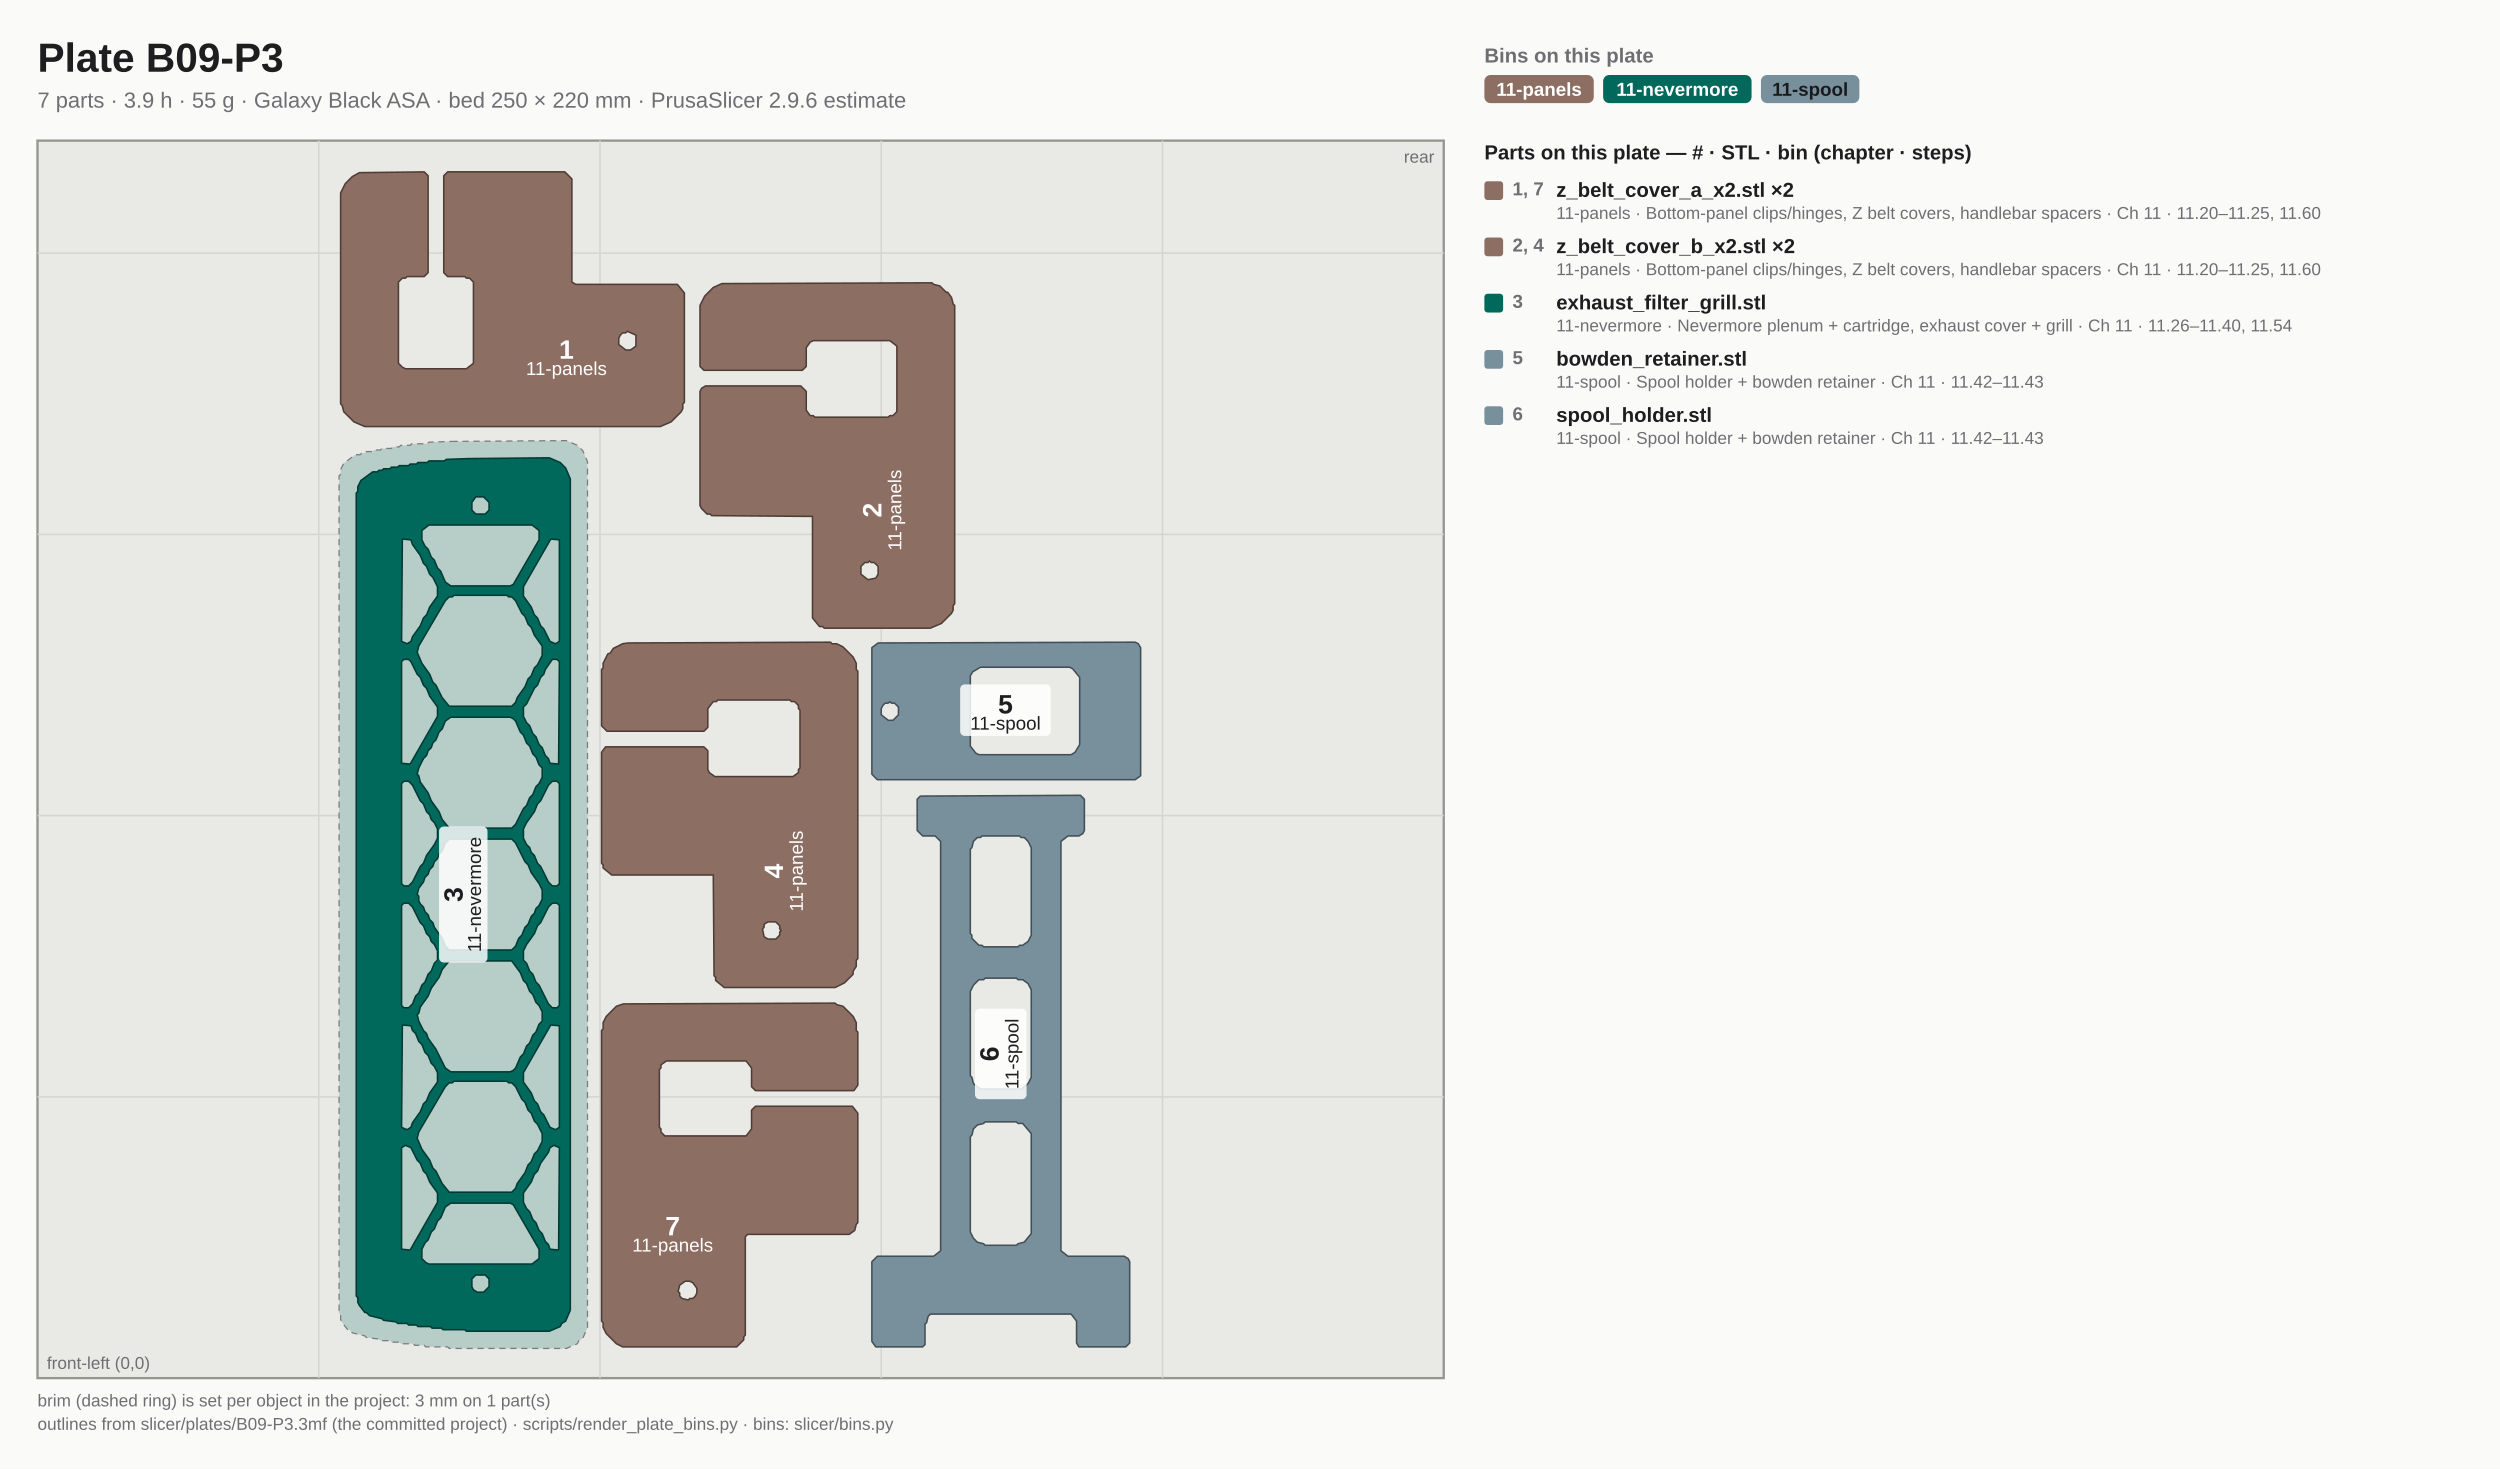
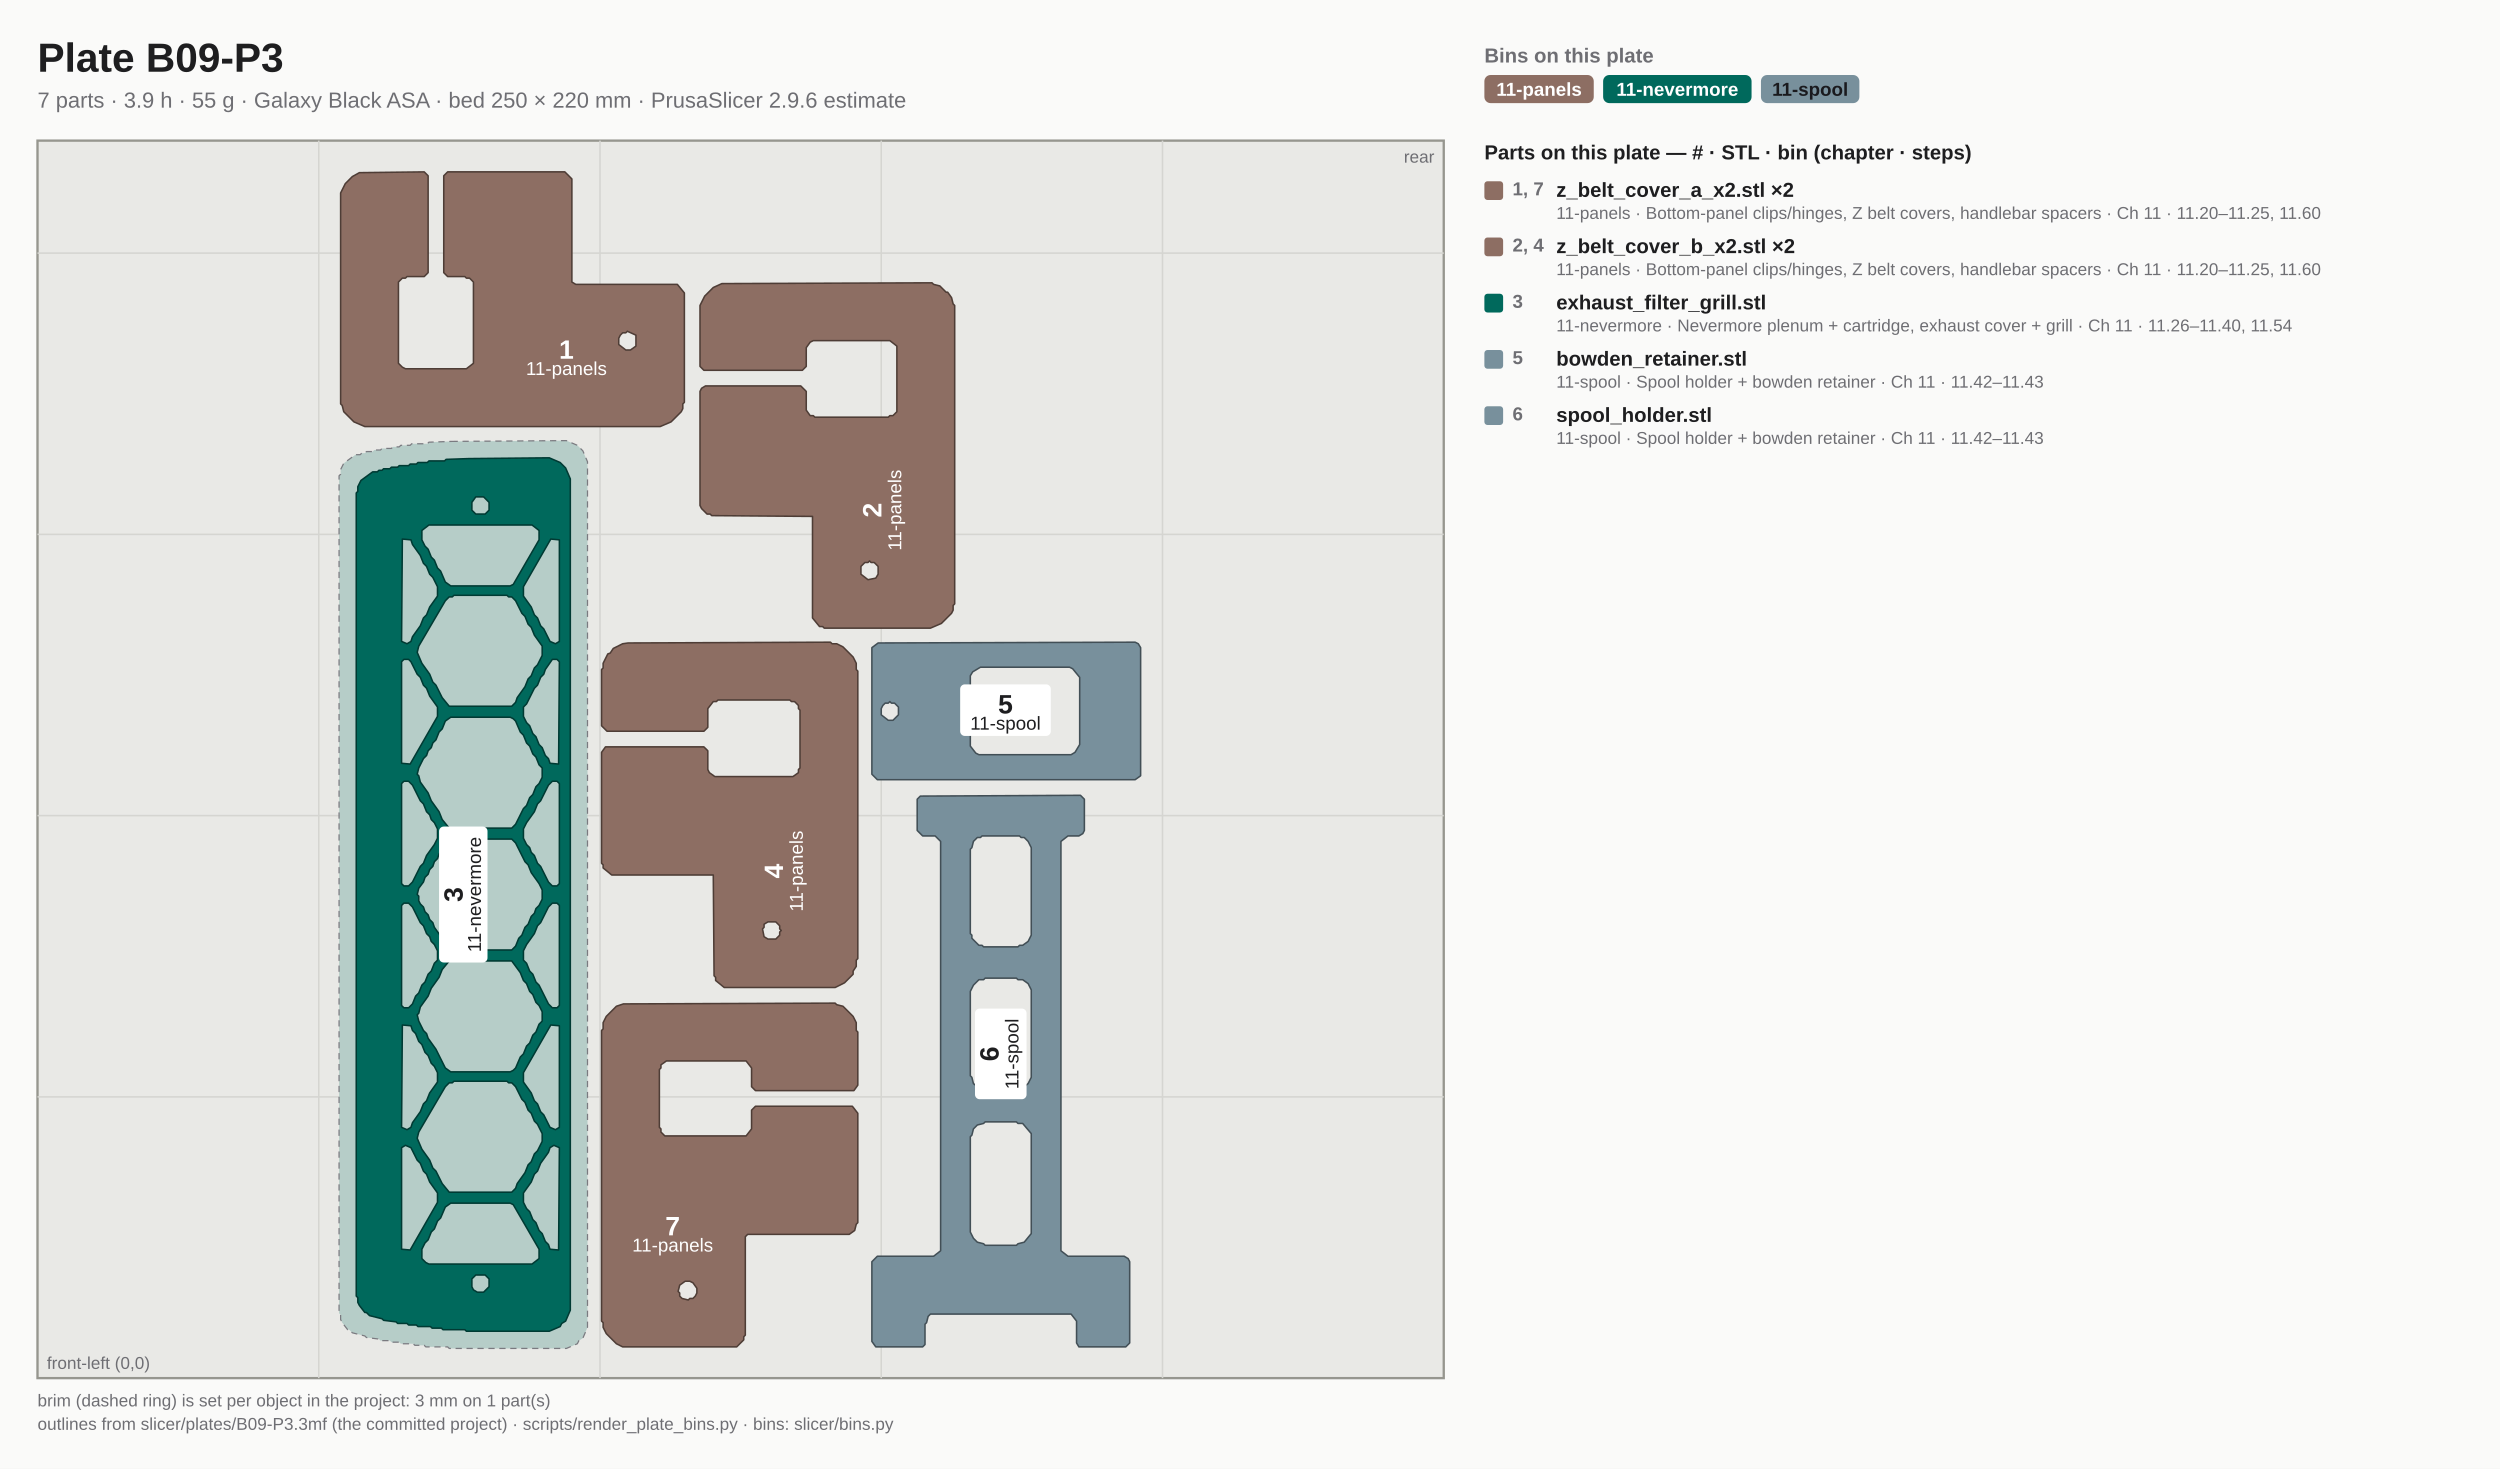
<svg xmlns="http://www.w3.org/2000/svg" width="1600" height="940" viewBox="0 0 1600 940" font-family="Arial, Helvetica, 'DejaVu Sans', sans-serif">
  <rect x="0" y="0" width="1600" height="940" fill="#fafaf9" />
  <text x="24.0" y="45.9" font-size="26" fill="#1e1e20" text-anchor="start" font-weight="bold">Plate B09-P3</text>
  <text x="24.0" y="68.9" font-size="14" fill="#6e6e73" text-anchor="start">7 parts  ·  3.9 h  ·  55 g  ·  Galaxy Black ASA  ·  bed 250 × 220 mm  ·  PrusaSlicer 2.9.6 estimate</text>
  <rect x="24.0" y="90.0" width="900.0" height="792.0" fill="#e9e9e6" stroke="#96968f" stroke-width="1.5" />
  <line x1="204.0" y1="90.0" x2="204.0" y2="882.0" stroke="#d5d5d1" stroke-width="1.0" />
  <line x1="384.0" y1="90.0" x2="384.0" y2="882.0" stroke="#d5d5d1" stroke-width="1.0" />
  <line x1="564.0" y1="90.0" x2="564.0" y2="882.0" stroke="#d5d5d1" stroke-width="1.0" />
  <line x1="744.0" y1="90.0" x2="744.0" y2="882.0" stroke="#d5d5d1" stroke-width="1.0" />
  <line x1="24.0" y1="702.0" x2="924.0" y2="702.0" stroke="#d5d5d1" stroke-width="1.0" />
  <line x1="24.0" y1="522.0" x2="924.0" y2="522.0" stroke="#d5d5d1" stroke-width="1.0" />
  <line x1="24.0" y1="342.0" x2="924.0" y2="342.0" stroke="#d5d5d1" stroke-width="1.0" />
  <line x1="24.0" y1="162.0" x2="924.0" y2="162.0" stroke="#d5d5d1" stroke-width="1.0" />
  <text x="30.0" y="876.1" font-size="11" fill="#6e6e73" text-anchor="start">front-left (0,0)</text>
  <text x="918.0" y="104.1" font-size="11" fill="#6e6e73" text-anchor="end">rear</text>
  <path d="M289.0,282.5 362.5,282.0 369.5,285.0 373.0,288.5 376.0,295.5 376.0,849.5 373.0,856.5 370.5,858.0 369.5,860.0 362.5,863.0 287.5,863.0 286.5,862.0 272.5,862.0 271.5,861.0 265.5,861.0 264.5,860.0 256.5,860.0 255.5,859.0 250.5,859.0 249.5,858.0 243.5,858.0 242.5,857.0 234.5,856.0 233.5,855.0 225.5,853.0 223.5,851.0 222.5,851.0 219.0,846.5 218.0,844.5 218.0,841.5 217.0,840.5 217.0,304.5 218.0,303.5 218.0,300.5 220.0,296.5 227.5,291.0 230.5,291.0 231.5,290.0 233.5,290.0 234.5,289.0 238.5,289.0 239.5,288.0 243.5,288.0 244.5,287.0 250.5,287.0 251.5,286.0 255.5,286.0 256.5,285.0 262.5,285.0 263.5,284.0 273.5,284.0 274.5,283.0Z" fill-rule="evenodd" fill="#b6cdc8" stroke="#7a7a80" stroke-width="0.8" stroke-linejoin="round" stroke-dasharray="4 3" />
  <path d="M300.0,293.5 351.5,293.0 358.5,296.0 362.0,299.5 365.0,306.5 365.0,838.5 362.0,845.5 359.5,847.0 358.5,849.0 351.5,852.0 298.5,852.0 297.5,851.0 283.5,851.0 282.5,850.0 276.5,850.0 275.5,849.0 267.5,849.0 266.5,848.0 261.5,848.0 260.5,847.0 254.5,847.0 253.5,846.0 245.5,845.0 244.5,844.0 236.5,842.0 234.5,840.0 233.5,840.0 230.0,835.5 229.0,833.5 229.0,830.5 228.0,829.5 228.0,315.5 229.0,314.5 229.0,311.5 231.0,307.5 238.5,302.0 241.5,302.0 242.5,301.0 244.5,301.0 245.5,300.0 249.5,300.0 250.5,299.0 254.5,299.0 255.5,298.0 261.5,298.0 262.5,297.0 266.5,297.0 267.5,296.0 273.5,296.0 274.5,295.0 284.5,295.0 285.5,294.0Z M304.5,318.0 302.0,321.5 302.0,326.5 304.5,329.0 310.5,329.0 313.0,326.5 313.0,321.5 309.5,318.0Z M274.5,336.0 270.0,339.5 270.0,345.5 272.0,349.5 274.0,351.5 276.0,356.5 278.0,358.5 280.0,363.5 282.0,365.5 285.0,372.5 288.5,375.0 326.5,375.0 328.5,374.0 345.0,345.5 345.0,339.5 340.5,336.0Z M257.5,345.0 257.0,410.5 260.5,412.0 263.0,410.5 264.0,407.5 269.0,400.5 271.0,395.5 273.0,393.5 275.0,388.5 280.0,381.5 280.0,375.5 277.0,369.5 275.0,367.5 273.0,362.5 271.0,360.5 269.0,355.5 264.0,348.5 263.0,345.5Z M352.5,345.0 335.0,375.5 335.0,381.5 340.0,388.5 342.0,393.5 344.0,395.5 346.0,400.5 348.0,402.5 352.0,410.5 355.5,412.0 358.0,410.5 358.0,345.5Z M290.5,381.0 289.5,382.0 287.5,382.0 285.0,384.5 268.0,413.5 267.0,417.5 270.0,424.5 275.0,431.5 277.0,436.5 279.0,438.5 283.0,446.5 287.5,452.0 327.5,452.0 330.0,449.5 331.0,446.5 336.0,439.5 338.0,434.5 340.0,432.5 342.0,427.5 344.0,425.5 347.0,419.5 347.0,413.5 342.0,406.5 340.0,401.5 338.0,399.5 336.0,394.5 334.0,392.5 330.0,384.5 327.5,382.0 325.5,382.0 324.5,381.0Z M258.5,422.0 257.0,423.5 257.0,488.5 262.5,489.0 280.0,458.5 280.0,452.5 275.0,445.5 273.0,440.5 271.0,438.5 269.0,433.5 267.0,431.5 263.0,423.5 261.5,422.0Z M353.5,422.0 349.0,428.5 348.0,431.5 346.0,433.5 344.0,438.5 342.0,440.5 337.0,450.5 335.0,452.5 335.0,458.5 337.0,462.5 339.0,464.5 341.0,469.5 343.0,471.5 345.0,476.5 347.0,478.5 349.0,483.5 351.0,485.5 352.0,488.5 357.5,489.0 358.0,423.5 356.5,422.0Z M288.5,459.0 285.0,461.5 283.0,466.5 281.0,468.5 279.0,473.5 277.0,475.5 276.0,478.5 274.0,480.5 273.0,483.5 271.0,485.5 268.0,491.5 267.0,495.5 268.0,496.5 269.0,500.5 274.0,507.5 276.0,512.5 281.0,519.5 283.0,524.5 287.5,530.0 327.5,530.0 330.0,527.5 335.0,517.5 337.0,515.5 339.0,510.5 341.0,508.5 343.0,503.5 345.0,501.5 347.0,497.5 347.0,491.5 345.0,489.5 343.0,484.5 341.0,482.5 339.0,477.5 337.0,475.5 335.0,470.5 333.0,468.5 330.0,461.5 328.5,460.0 326.5,459.0Z M258.5,500.0 257.0,501.5 257.0,565.5 258.5,567.0 261.5,567.0 264.0,564.5 269.0,554.5 271.0,552.5 273.0,547.5 278.0,540.5 280.0,536.5 280.0,530.5 278.0,526.5 276.0,524.5 275.0,521.5 273.0,519.5 271.0,514.5 269.0,512.5 264.0,502.5 261.5,500.0Z M353.5,500.0 351.0,502.5 346.0,512.5 344.0,514.5 342.0,519.5 337.0,526.5 335.0,530.5 335.0,536.5 337.0,540.5 339.0,542.5 340.0,545.5 342.0,547.5 344.0,552.5 346.0,554.5 351.0,564.5 353.5,567.0 356.5,567.0 358.0,565.5 358.0,501.5 356.5,500.0Z M287.5,537.0 285.0,539.5 283.0,544.5 281.0,546.5 280.0,549.5 278.0,551.5 277.0,554.5 275.0,556.5 274.0,559.5 272.0,561.5 271.0,564.5 268.0,568.5 267.0,572.5 268.0,573.5 268.0,576.5 269.0,578.5 271.0,580.5 272.0,583.5 274.0,585.5 275.0,588.5 277.0,590.5 278.0,593.5 283.0,600.5 285.0,605.5 287.5,608.0 327.5,608.0 330.0,605.5 332.0,600.5 334.0,598.5 336.0,593.5 338.0,591.5 340.0,586.5 342.0,584.5 343.0,581.5 345.0,579.5 347.0,575.5 347.0,569.5 345.0,565.5 340.0,558.5 338.0,553.5 336.0,551.5 330.0,539.5 327.5,537.0Z M258.5,578.0 257.0,579.5 257.0,643.5 258.5,645.0 261.5,645.0 264.0,642.5 266.0,637.5 268.0,635.5 270.0,630.5 272.0,628.5 274.0,623.5 276.0,621.5 278.0,616.5 280.0,614.5 280.0,608.5 278.0,604.5 276.0,602.5 275.0,599.5 273.0,597.5 271.0,592.5 269.0,590.5 264.0,580.5 261.5,578.0Z M353.5,578.0 351.0,580.5 346.0,590.5 344.0,592.5 342.0,597.5 337.0,604.5 335.0,608.5 335.0,614.5 337.0,616.5 339.0,621.5 341.0,623.5 343.0,628.5 345.0,630.5 351.0,642.5 353.5,645.0 356.5,645.0 358.0,643.5 358.0,579.5 356.5,578.0Z M287.5,615.0 283.0,620.5 281.0,625.5 276.0,632.5 274.0,637.5 269.0,644.5 268.0,648.5 267.0,649.5 268.0,653.5 271.0,659.5 273.0,661.5 274.0,664.5 279.0,671.5 285.0,683.5 288.5,686.0 326.5,686.0 328.5,685.0 330.0,683.5 333.0,676.5 335.0,674.5 337.0,669.5 339.0,667.5 341.0,662.5 343.0,660.5 345.0,655.5 347.0,653.5 347.0,647.5 345.0,643.5 343.0,641.5 341.0,636.5 339.0,634.5 337.0,629.5 335.0,627.5 333.0,622.5 327.5,615.0Z M257.5,656.0 257.0,721.5 260.5,723.0 263.0,721.5 264.0,718.5 269.0,711.5 271.0,706.5 273.0,704.5 275.0,699.5 280.0,692.5 280.0,686.5 278.0,682.5 276.0,680.5 274.0,675.5 272.0,673.5 270.0,668.5 268.0,666.5 266.0,661.5 264.0,659.5 263.0,656.5Z M352.5,656.0 335.0,686.5 335.0,692.5 340.0,699.5 342.0,704.5 344.0,706.5 346.0,711.5 348.0,713.5 352.0,721.5 355.5,723.0 358.0,721.5 358.0,656.5Z M290.5,692.0 289.5,693.0 287.5,693.0 285.0,695.5 268.0,724.5 267.0,728.5 270.0,735.5 275.0,742.5 277.0,747.5 279.0,749.5 283.0,757.5 287.5,763.0 327.5,763.0 330.0,760.5 331.0,757.5 336.0,750.5 338.0,745.5 340.0,743.5 342.0,738.5 344.0,736.5 347.0,730.5 347.0,725.5 344.0,719.5 342.0,717.5 340.0,712.5 338.0,710.5 336.0,705.5 334.0,703.5 330.0,695.5 327.5,693.0 325.5,693.0 324.5,692.0Z M259.5,733.0 257.0,734.5 257.0,799.5 262.5,800.0 280.0,769.5 280.0,763.5 275.0,756.5 273.0,751.5 271.0,749.5 269.0,744.5 267.0,742.5 263.0,734.5Z M354.5,733.0 352.0,734.5 351.0,737.5 346.0,744.5 344.0,749.5 342.0,751.5 340.0,756.5 335.0,763.5 335.0,769.5 337.0,773.5 339.0,775.5 341.0,780.5 343.0,782.5 345.0,787.5 347.0,789.5 349.0,794.5 351.0,796.5 352.0,799.5 357.5,800.0 358.0,734.5Z M288.5,770.0 285.0,772.5 282.0,779.5 280.0,781.5 278.0,786.5 276.0,788.5 274.0,793.5 272.0,795.5 270.0,799.5 270.0,805.5 272.5,808.0 274.5,809.0 340.5,809.0 345.0,805.5 345.0,799.5 328.5,771.0 326.5,770.0Z M304.5,816.0 302.0,818.5 302.0,823.5 303.0,825.5 305.5,827.0 309.5,827.0 313.0,823.5 313.0,818.5 310.5,816.0Z" fill-rule="evenodd" fill="#00695c" stroke="#003a33" stroke-width="1.0" stroke-linejoin="round" />
  <path d="M589.0,509.5 691.5,509.0 694.0,511.5 694.0,531.5 693.0,533.5 690.5,535.0 683.5,535.0 679.0,538.5 679.0,800.5 683.5,804.0 719.5,804.0 722.0,805.5 723.0,807.5 723.0,859.5 720.5,862.0 690.5,862.0 689.0,859.5 689.0,845.5 685.5,841.0 595.5,841.0 594.0,842.5 593.0,846.5 592.0,847.5 592.0,860.5 590.5,862.0 560.5,862.0 558.0,858.5 558.0,807.5 561.5,804.0 597.5,804.0 602.0,800.5 602.0,538.5 598.5,535.0 590.5,535.0 587.0,531.5 587.0,511.5Z M628.5,535.0 627.5,536.0 625.5,536.0 623.0,538.5 622.0,542.5 621.0,543.5 621.0,597.5 622.0,598.5 622.0,600.5 626.5,605.0 628.5,605.0 629.5,606.0 651.5,606.0 652.5,605.0 654.5,605.0 658.0,602.5 660.0,598.5 660.0,542.5 658.0,538.5 655.5,536.0 653.5,536.0 652.5,535.0Z M630.5,626.0 629.5,627.0 626.5,627.0 623.0,630.5 621.0,634.5 621.0,688.5 622.0,689.5 623.0,693.5 627.5,697.0 653.5,697.0 658.0,693.5 660.0,689.5 660.0,633.5 658.0,629.5 654.5,627.0 651.5,627.0 650.5,626.0Z M630.5,718.0 629.5,719.0 625.5,720.0 623.0,722.5 622.0,726.5 621.0,727.5 621.0,788.5 623.0,792.5 625.5,795.0 629.5,796.0 630.5,797.0 650.5,797.0 651.5,796.0 655.5,795.0 660.0,789.5 660.0,725.5 654.5,719.0 651.5,719.0 650.5,718.0Z" fill-rule="evenodd" fill="#78909c" stroke="#424f56" stroke-width="1.0" stroke-linejoin="round" />
  <path d="M562.0,411.5 726.5,411.0 728.5,412.0 730.0,414.5 730.0,496.5 726.5,499.0 561.5,499.0 558.0,495.5 558.0,414.5Z M627.5,427.0 622.5,430.0 621.0,432.5 621.0,477.5 624.5,482.0 626.5,483.0 685.5,483.0 688.0,481.5 691.0,476.5 691.0,433.5 686.5,428.0 684.5,427.0Z M569.5,449.0 568.5,450.0 566.5,450.0 565.0,451.5 564.0,453.5 564.0,457.5 568.5,461.0 571.5,461.0 575.0,457.5 575.0,452.5 572.5,450.0 570.5,450.0Z" fill-rule="evenodd" fill="#78909c" stroke="#424f56" stroke-width="1.0" stroke-linejoin="round" />
  <path d="M230.0,110.5 271.5,110.0 274.0,112.5 274.0,174.5 271.5,177.0 260.5,177.0 259.5,178.0 257.5,178.0 255.0,180.5 255.0,232.5 257.5,235.0 259.5,236.0 298.5,236.0 303.0,232.5 303.0,180.5 300.5,178.0 298.5,178.0 297.5,177.0 286.5,177.0 284.0,174.5 284.0,112.5 286.5,110.0 361.5,110.0 366.0,114.5 366.0,180.5 368.5,182.0 433.5,182.0 438.0,187.5 438.0,257.5 437.0,258.5 437.0,261.5 436.0,263.5 429.5,270.0 422.5,273.0 233.5,273.0 226.5,270.0 220.0,263.5 219.0,259.5 218.0,258.5 218.0,123.5 221.0,117.5 225.5,113.0Z M401.5,212.0 400.5,213.0 398.5,213.0 397.0,214.5 396.0,216.5 396.0,220.5 400.5,224.0 403.5,224.0 407.0,221.5 407.0,214.5Z" fill-rule="evenodd" fill="#8d6e63" stroke="#4e3d36" stroke-width="1.0" stroke-linejoin="round" />
  <path d="M399.0,642.5 534.5,642.0 535.5,643.0 539.5,644.0 546.0,650.5 548.0,654.5 548.0,659.5 549.0,660.5 549.0,694.5 546.5,698.0 483.5,698.0 481.0,695.5 481.0,683.5 477.5,679.0 426.5,679.0 423.0,681.5 423.0,683.5 422.0,684.5 422.0,721.5 423.0,722.5 423.0,724.5 425.5,727.0 477.5,727.0 481.0,722.5 481.0,710.5 483.5,708.0 545.5,708.0 549.0,712.5 549.0,782.5 548.0,783.5 547.0,787.5 543.5,790.0 478.5,790.0 477.0,791.5 477.0,854.5 476.0,855.5 476.0,857.5 471.5,862.0 398.5,862.0 394.5,860.0 388.0,853.5 386.0,849.5 386.0,846.5 385.0,845.5 385.0,659.5 386.0,658.5 386.0,654.5 388.0,650.5 394.5,644.0Z M438.5,820.0 435.0,822.5 434.0,826.5 435.0,827.5 435.0,829.5 436.5,831.0 440.5,832.0 441.5,831.0 443.5,831.0 445.0,829.5 446.0,827.5 446.0,824.5 443.5,821.0 441.5,820.0Z" fill-rule="evenodd" fill="#8d6e63" stroke="#4e3d36" stroke-width="1.0" stroke-linejoin="round" />
  <path d="M402.0,411.5 531.5,411.0 532.5,412.0 535.5,412.0 539.5,414.0 546.0,420.5 548.0,424.5 548.0,428.5 549.0,429.5 549.0,613.5 548.0,614.5 548.0,618.5 546.0,621.5 546.0,623.5 540.5,629.0 534.5,632.0 463.5,632.0 458.0,627.5 458.0,625.5 457.0,624.5 456.5,560.0 391.5,560.0 386.0,555.5 386.0,553.5 385.0,552.5 385.0,481.5 387.5,478.0 450.5,478.0 453.0,480.5 453.0,492.5 454.0,494.5 457.5,497.0 507.5,497.0 511.0,494.5 511.0,492.5 512.0,491.5 512.0,454.5 511.0,453.5 511.0,451.5 508.5,449.0 506.5,449.0 505.5,448.0 459.5,448.0 458.5,449.0 456.5,449.0 453.0,453.5 453.0,465.5 450.5,468.0 388.5,468.0 385.0,464.5 385.0,428.5 386.0,427.5 386.0,424.5 389.0,418.5 390.5,418.0 392.5,415.0 398.5,412.0Z M491.5,590.0 489.0,591.5 489.0,593.5 488.0,594.5 489.0,599.5 491.5,601.0 496.5,601.0 499.0,598.5 499.0,596.5 500.0,595.5 499.0,594.5 499.0,592.5 496.5,590.0Z" fill-rule="evenodd" fill="#8d6e63" stroke="#4e3d36" stroke-width="1.0" stroke-linejoin="round" />
  <path d="M462.0,181.5 596.5,181.0 597.5,182.0 601.5,183.0 605.5,187.0 606.5,187.0 609.0,190.5 610.0,194.5 611.0,195.5 611.0,386.5 610.0,387.5 610.0,390.5 609.0,392.5 602.5,399.0 595.5,402.0 527.5,402.0 526.5,401.0 524.5,401.0 520.0,395.5 520.0,330.5 455.5,330.0 454.5,329.0 452.5,329.0 449.0,325.5 448.0,323.5 448.0,250.5 449.0,248.5 451.5,247.0 512.5,247.0 516.0,250.5 516.0,262.5 518.5,266.0 520.5,266.0 521.5,267.0 568.5,267.0 569.5,266.0 571.5,266.0 574.0,263.5 574.0,221.5 569.5,218.0 520.5,218.0 518.5,219.0 516.0,222.5 516.0,234.5 513.5,237.0 450.5,237.0 448.0,234.5 448.0,195.5 451.0,189.5 456.5,184.0Z M556.5,359.0 555.5,360.0 553.5,360.0 551.0,362.5 551.0,367.5 555.5,371.0 560.5,370.0 562.0,367.5 562.0,362.5 559.5,360.0 557.5,360.0Z" fill-rule="evenodd" fill="#8d6e63" stroke="#4e3d36" stroke-width="1.0" stroke-linejoin="round" />
-   <rect x="281.0" y="529.0" width="31.0" height="87.0" rx="3.0" fill="#ffffff" fill-opacity="0.84" />
+   <rect x="281.0" y="529.0" width="31.0" height="87.0" rx="3.0" fill="#ffffff" />
  <text x="290.0" y="578.6" font-size="17" fill="#1e1e20" text-anchor="middle" font-weight="bold" transform="rotate(-90 290.0 572.5)">3</text>
  <text x="303.5" y="576.8" font-size="12" fill="#1e1e20" text-anchor="middle" transform="rotate(-90 303.5 572.5)">11-nevermore</text>
  <text x="495.0" y="563.6" font-size="17" fill="#ffffff" text-anchor="middle" font-weight="bold" transform="rotate(-90 495.0 557.5)">4</text>
  <text x="509.5" y="561.8" font-size="12" fill="#ffffff" text-anchor="middle" transform="rotate(-90 509.5 557.5)">11-panels</text>
  <text x="430.5" y="790.6" font-size="17" fill="#ffffff" text-anchor="middle" font-weight="bold">7</text>
  <text x="430.5" y="801.0" font-size="12" fill="#ffffff" text-anchor="middle">11-panels</text>
  <text x="558.0" y="332.6" font-size="17" fill="#ffffff" text-anchor="middle" font-weight="bold" transform="rotate(-90 558.0 326.5)">2</text>
  <text x="572.5" y="330.8" font-size="12" fill="#ffffff" text-anchor="middle" transform="rotate(-90 572.5 326.5)">11-panels</text>
  <text x="362.5" y="229.6" font-size="17" fill="#ffffff" text-anchor="middle" font-weight="bold">1</text>
  <text x="362.5" y="240.0" font-size="12" fill="#ffffff" text-anchor="middle">11-panels</text>
-   <rect x="624.0" y="645.5" width="33.0" height="58.0" rx="3.0" fill="#ffffff" fill-opacity="0.84" />
+   <rect x="624.0" y="645.5" width="33.0" height="58.0" rx="3.0" fill="#ffffff" />
  <text x="633.0" y="680.6" font-size="17" fill="#1e1e20" text-anchor="middle" font-weight="bold" transform="rotate(-90 633.0 674.5)">6</text>
  <text x="647.5" y="678.8" font-size="12" fill="#1e1e20" text-anchor="middle" transform="rotate(-90 647.5 674.5)">11-spool</text>
-   <rect x="614.5" y="438.0" width="58.0" height="33.0" rx="3.0" fill="#ffffff" fill-opacity="0.84" />
+   <rect x="614.5" y="438.0" width="58.0" height="33.0" rx="3.0" fill="#ffffff" />
  <text x="643.5" y="456.6" font-size="17" fill="#1e1e20" text-anchor="middle" font-weight="bold">5</text>
  <text x="643.5" y="467.0" font-size="12" fill="#1e1e20" text-anchor="middle">11-spool</text>
  <text x="950.0" y="40.0" font-size="13" fill="#6e6e73" text-anchor="start" font-weight="bold">Bins on this plate</text>
  <rect x="950.0" y="48.0" width="70.0" height="18.0" rx="4.0" fill="#8d6e63" />
  <text x="985.0" y="61.3" font-size="12" fill="#ffffff" text-anchor="middle" font-weight="bold">11-panels</text>
  <rect x="1026.0" y="48.0" width="95.0" height="18.0" rx="4.0" fill="#00695c" />
  <text x="1073.5" y="61.3" font-size="12" fill="#ffffff" text-anchor="middle" font-weight="bold">11-nevermore</text>
  <rect x="1127.0" y="48.0" width="63.0" height="18.0" rx="4.0" fill="#78909c" />
  <text x="1158.5" y="61.3" font-size="12" fill="#1a1a1e" text-anchor="middle" font-weight="bold">11-spool</text>
  <text x="950.0" y="102.0" font-size="13" fill="#1e1e20" text-anchor="start" font-weight="bold">Parts on this plate  —  # · STL · bin (chapter · steps)</text>
  <rect x="950.0" y="116.0" width="12.0" height="12.0" rx="2.0" fill="#8d6e63" />
  <text x="968.0" y="125.0" font-size="12" fill="#6e6e73" text-anchor="start" font-weight="bold">1, 7</text>
  <text x="996.0" y="126.0" font-size="13" fill="#1e1e20" text-anchor="start" font-weight="bold">z_belt_cover_a_x2.stl  ×2</text>
  <text x="996.0" y="140.1" font-size="11" fill="#6e6e73" text-anchor="start">11-panels · Bottom-panel clips/hinges, Z belt covers, handlebar spacers · Ch 11 · 11.20–11.25, 11.60</text>
  <rect x="950.0" y="152.0" width="12.0" height="12.0" rx="2.0" fill="#8d6e63" />
  <text x="968.0" y="161.0" font-size="12" fill="#6e6e73" text-anchor="start" font-weight="bold">2, 4</text>
  <text x="996.0" y="162.0" font-size="13" fill="#1e1e20" text-anchor="start" font-weight="bold">z_belt_cover_b_x2.stl  ×2</text>
  <text x="996.0" y="176.1" font-size="11" fill="#6e6e73" text-anchor="start">11-panels · Bottom-panel clips/hinges, Z belt covers, handlebar spacers · Ch 11 · 11.20–11.25, 11.60</text>
  <rect x="950.0" y="188.0" width="12.0" height="12.0" rx="2.0" fill="#00695c" />
  <text x="968.0" y="197.0" font-size="12" fill="#6e6e73" text-anchor="start" font-weight="bold">3</text>
  <text x="996.0" y="198.0" font-size="13" fill="#1e1e20" text-anchor="start" font-weight="bold">exhaust_filter_grill.stl</text>
  <text x="996.0" y="212.1" font-size="11" fill="#6e6e73" text-anchor="start">11-nevermore · Nevermore plenum + cartridge, exhaust cover + grill · Ch 11 · 11.26–11.40, 11.54</text>
  <rect x="950.0" y="224.0" width="12.0" height="12.0" rx="2.0" fill="#78909c" />
  <text x="968.0" y="233.0" font-size="12" fill="#6e6e73" text-anchor="start" font-weight="bold">5</text>
  <text x="996.0" y="234.0" font-size="13" fill="#1e1e20" text-anchor="start" font-weight="bold">bowden_retainer.stl</text>
  <text x="996.0" y="248.1" font-size="11" fill="#6e6e73" text-anchor="start">11-spool · Spool holder + bowden retainer · Ch 11 · 11.42–11.43</text>
  <rect x="950.0" y="260.0" width="12.0" height="12.0" rx="2.0" fill="#78909c" />
  <text x="968.0" y="269.0" font-size="12" fill="#6e6e73" text-anchor="start" font-weight="bold">6</text>
  <text x="996.0" y="270.0" font-size="13" fill="#1e1e20" text-anchor="start" font-weight="bold">spool_holder.stl</text>
  <text x="996.0" y="284.1" font-size="11" fill="#6e6e73" text-anchor="start">11-spool · Spool holder + bowden retainer · Ch 11 · 11.42–11.43</text>
  <text x="24.0" y="900.1" font-size="11" fill="#6e6e73" text-anchor="start">brim (dashed ring) is set per object in the project: 3 mm on 1 part(s)</text>
  <text x="24.0" y="915.1" font-size="11" fill="#6e6e73" text-anchor="start">outlines from slicer/plates/B09-P3.3mf (the committed project) · scripts/render_plate_bins.py · bins: slicer/bins.py</text>
</svg>
